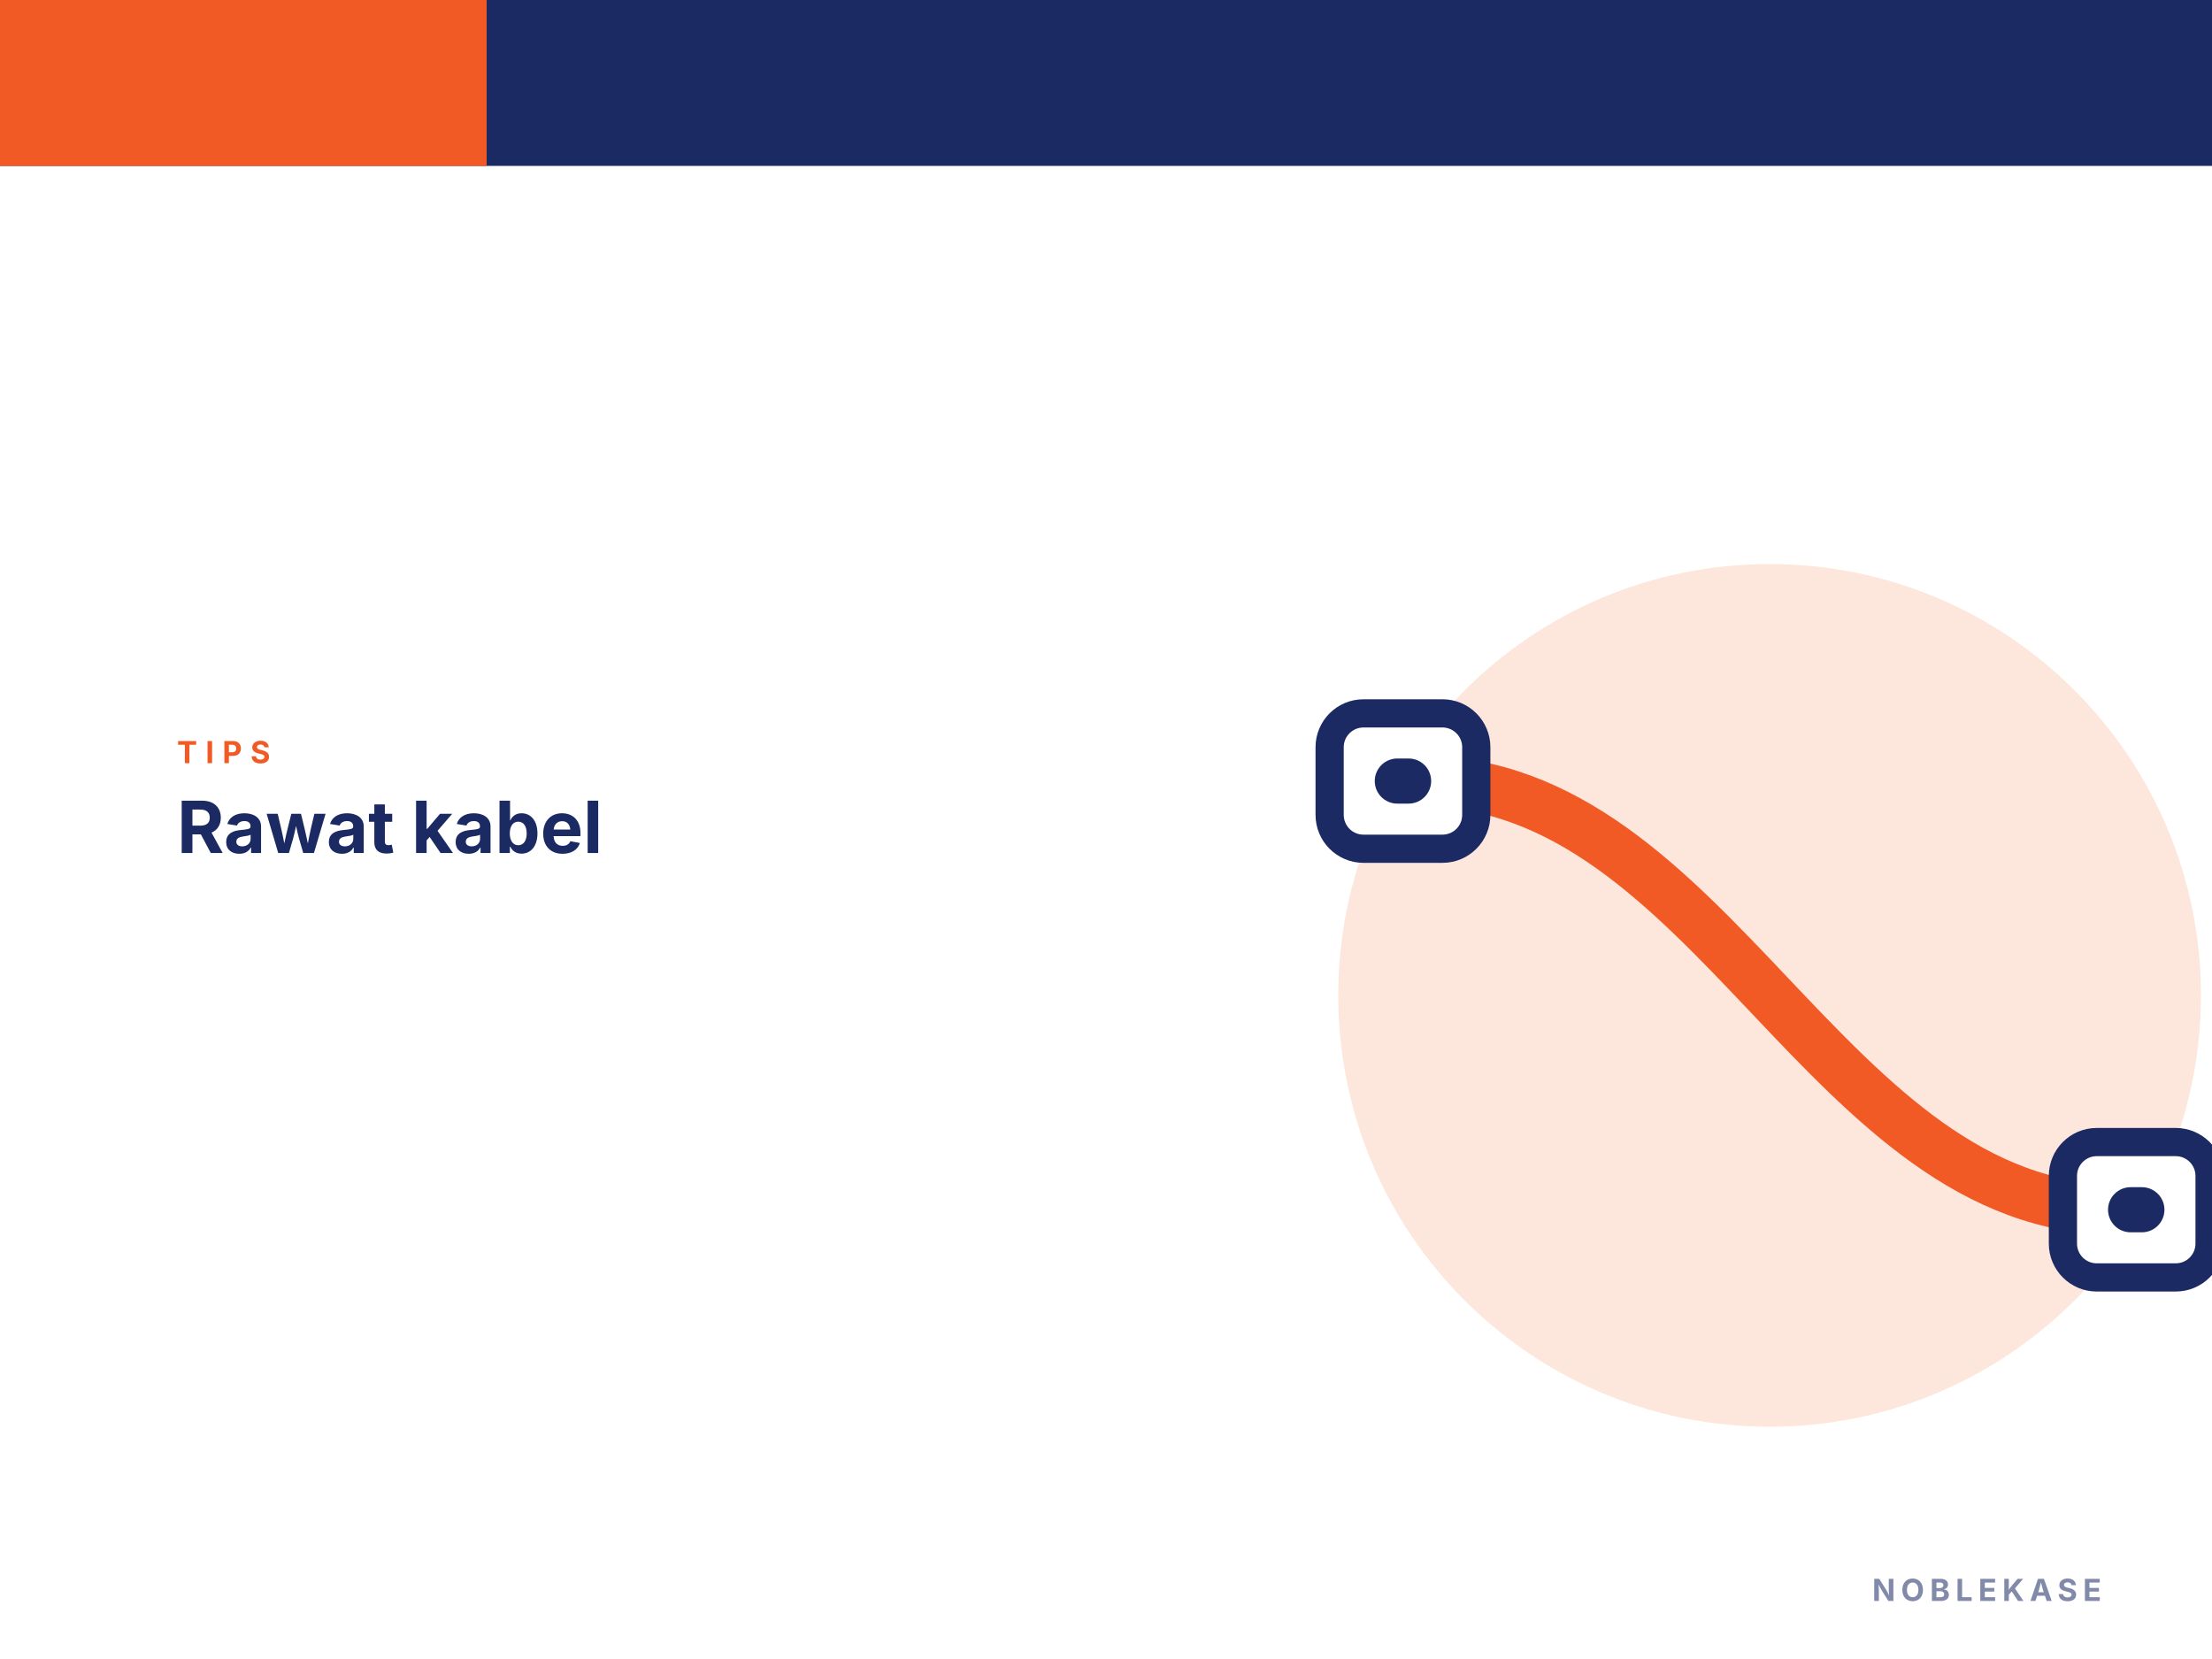
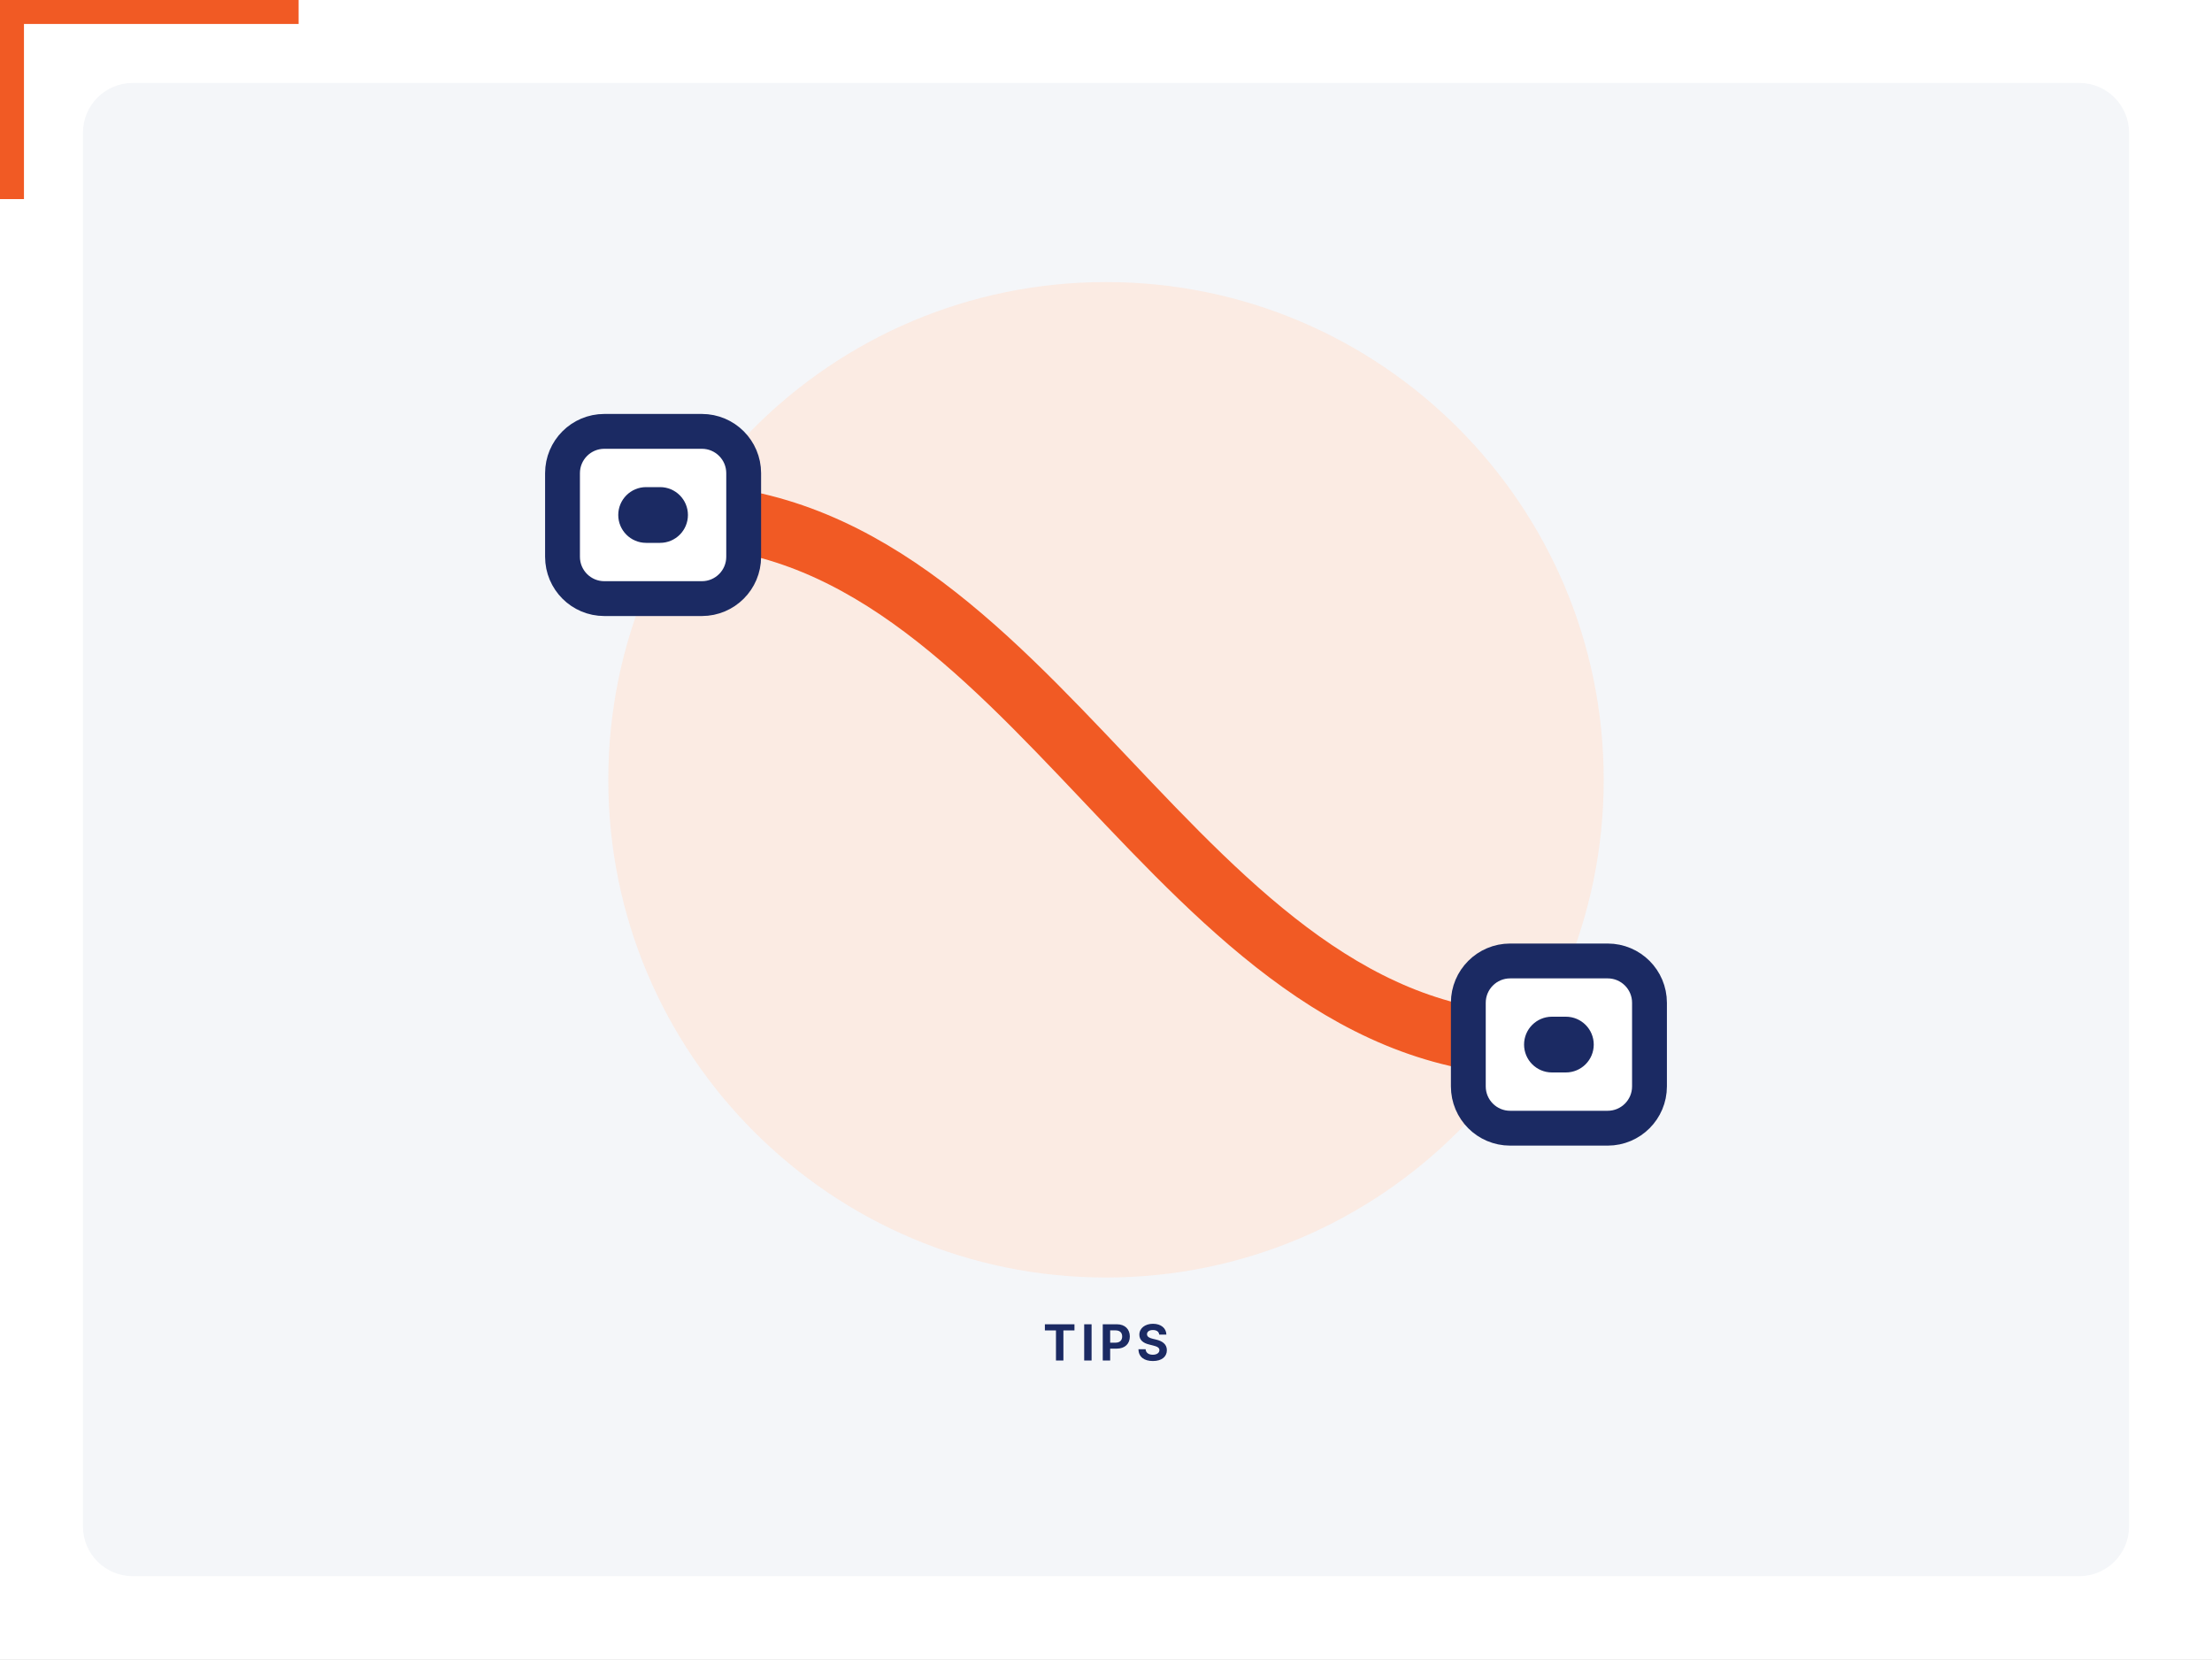
- <svg xmlns="http://www.w3.org/2000/svg" viewBox="0 0 800 600" width="800" height="600">
-   <rect width="800" height="600" fill="#FFFFFF" />
-   <rect x="0" y="0" width="800" height="60" fill="#1B2A63" />
-   <rect x="0" y="0" width="176" height="60" fill="#F15A24" />
-   <circle cx="640.0" cy="360.0" r="156.0" fill="#FDE7DC" />
-   <g transform="translate(640.0,360.0) scale(2.04)" stroke="#1B2A63" stroke-width="5" fill="none" stroke-linejoin="round" stroke-linecap="round">
+ <svg xmlns="http://www.w3.org/2000/svg" viewBox="0 0 1200 900" width="1200" height="900">
+   <rect width="1200" height="900" fill="#FFFFFF" />
+   <rect x="45" y="45" width="1110" height="810" rx="27" fill="#F4F6F9" />
+   <rect x="0" y="0" width="162" height="13" fill="#F15A24" />
+   <rect x="0" y="0" width="13" height="108" fill="#F15A24" />
+   <circle cx="600.0" cy="423.0" r="270.0" fill="#FDE7DC" opacity="0.75" />
+   <g transform="translate(600.0,423.0) scale(3.78)" stroke="#1B2A63" stroke-width="5" fill="none" stroke-linejoin="round" stroke-linecap="round">
    <path d="M-62,-38 C-10,-38 10,38 62,38" stroke="#F15A24" stroke-width="9" />
    <rect x="-78" y="-50" width="26" height="24" rx="6" fill="#FFFFFF" />
    <rect x="52" y="26" width="26" height="24" rx="6" fill="#FFFFFF" />
    <rect x="-70" y="-42" width="10" height="8" rx="4" fill="#1B2A63" stroke="none" />
    <rect x="60" y="34" width="10" height="8" rx="4" fill="#1B2A63" stroke="none" />
  </g>
-   <text x="64.0" y="276.0" text-anchor="start" font-family="Inter, Helvetica, Arial, sans-serif" font-size="11" font-weight="700" fill="#F15A24" letter-spacing="3">TIPS</text>
-   <text x="64.0" y="308.5" text-anchor="start" font-family="Inter, Helvetica, Arial, sans-serif" font-size="26" font-weight="700" fill="#1B2A63">Rawat kabel</text>
-   <text x="760" y="579" text-anchor="end" font-family="Inter, Helvetica, Arial, sans-serif" font-size="11" font-weight="700" fill="#1B2A63" opacity="0.55" letter-spacing="2">NOBLEKASE</text>
+   <text x="600.0" y="738.0" text-anchor="middle" font-family="Inter, Helvetica, Arial, sans-serif" font-size="27" font-weight="700" fill="#1B2A63" letter-spacing="2.5">TIPS</text>
</svg>
